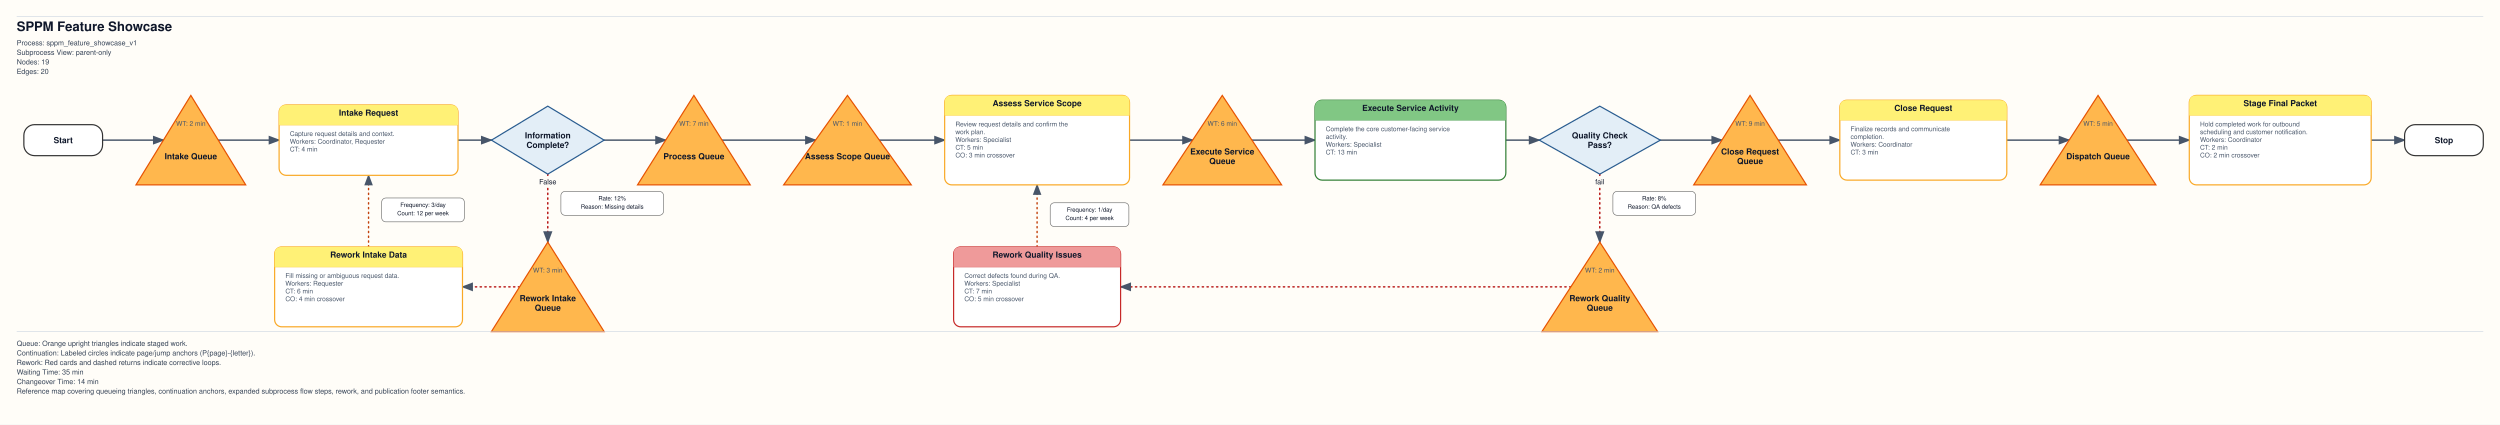
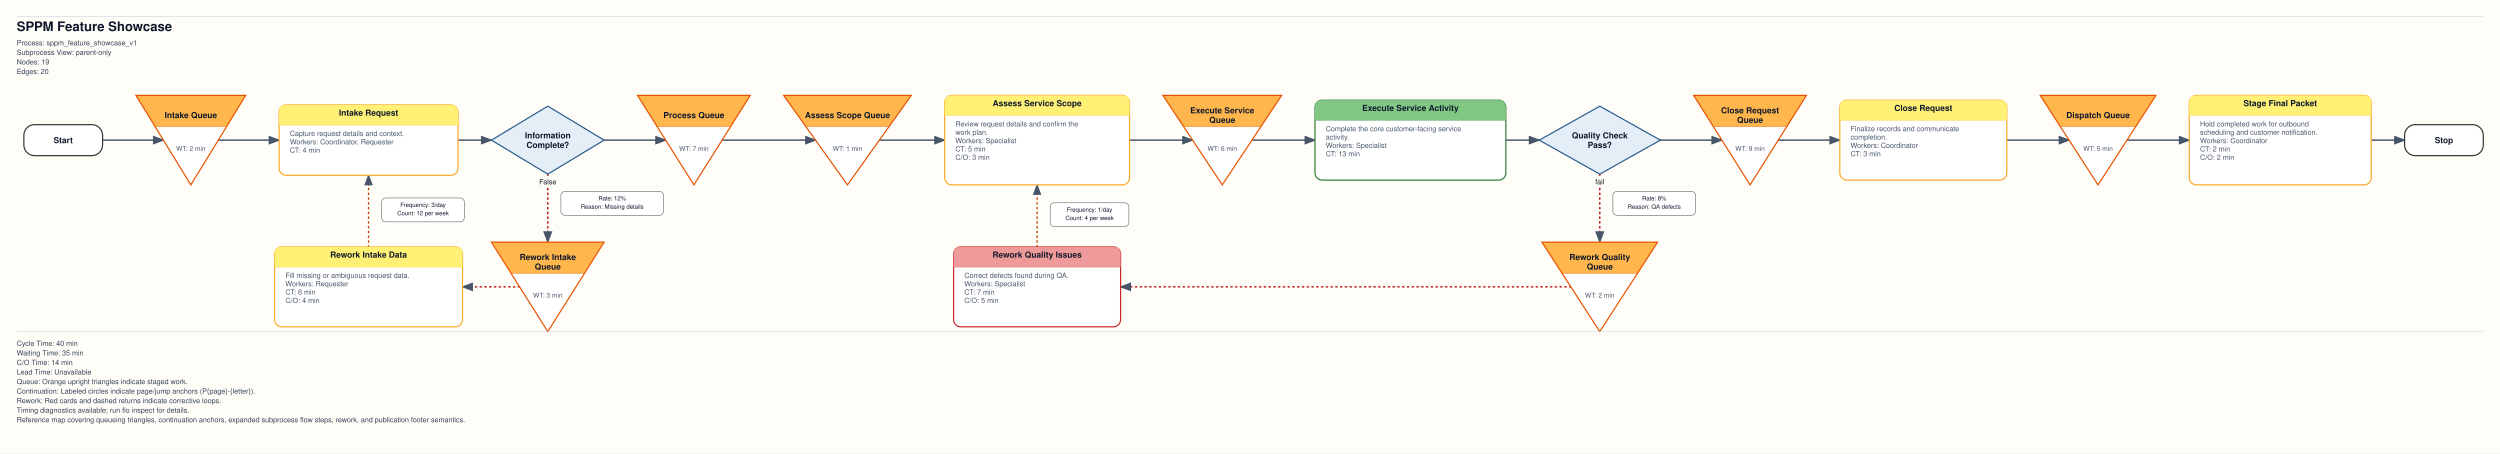
- <svg xmlns="http://www.w3.org/2000/svg" width="4192" height="712" viewBox="0 0 4192 712" data-flo-artifact-kind="svg" data-flo-backend="svg" data-flo-diagram="sppm" data-flo-layout-engine="elk" data-sppm-publication-page-id="main-p1">
+ <svg xmlns="http://www.w3.org/2000/svg" width="4192" height="760" viewBox="0 0 4192 760" data-flo-artifact-kind="svg" data-flo-backend="svg" data-flo-diagram="sppm" data-flo-layout-engine="elk" data-sppm-publication-page-id="main-p1">
  <defs>
    <marker id="flo-sppm-arrow" markerWidth="8" markerHeight="6" refX="7" refY="3" orient="auto" markerUnits="strokeWidth">
      <path d="M0,0 L8,3 L0,6 z" fill="#475569" />
    </marker>
  </defs>
  <rect width="100%" height="100%" fill="#fffdf8" />
  <g data-sppm-publication-band="header">
    <line x1="28.0" y1="28.0" x2="4164.0" y2="28.0" stroke="#cbd5e1" stroke-width="1" />
    <text x="28.0" y="52.0" font-family="Helvetica" font-size="22" font-weight="700" fill="#0f172a">SPPM Feature Showcase</text>
    <text x="28.0" y="76.0" font-family="Helvetica" font-size="12" fill="#334155">Process: sppm_feature_showcase_v1</text>
    <text x="28.0" y="92.0" font-family="Helvetica" font-size="12" fill="#334155">Subprocess View: parent-only</text>
    <text x="28.0" y="108.0" font-family="Helvetica" font-size="12" fill="#334155">Nodes: 19</text>
    <text x="28.0" y="124.0" font-family="Helvetica" font-size="12" fill="#334155">Edges: 20</text>
  </g>
  <g transform="translate(28.0,148.0)">
    <g data-edge-source="assess_scope" data-edge-target="execute_service_wait_queue" data-edge-kind="direct">
      <polyline points="1866.0,87.0 1971.8,87.0" fill="none" stroke="#475569" stroke-width="2.5" stroke-linecap="round" stroke-linejoin="round" marker-end="url(#flo-sppm-arrow)" />
    </g>
    <g data-edge-source="assess_scope_wait_queue" data-edge-target="assess_scope" data-edge-kind="direct">
      <polyline points="1446.5,87.0 1556.0,87.0" fill="none" stroke="#475569" stroke-width="2.5" stroke-linecap="round" stroke-linejoin="round" marker-end="url(#flo-sppm-arrow)" />
    </g>
    <g data-edge-source="complete" data-edge-target="dispatch_queue_wait" data-edge-kind="direct">
      <polyline points="3337.0,87.0 3441.5,87.0" fill="none" stroke="#475569" stroke-width="2.5" stroke-linecap="round" stroke-linejoin="round" marker-end="url(#flo-sppm-arrow)" />
    </g>
    <g data-edge-source="complete_wait_queue" data-edge-target="complete" data-edge-kind="direct">
      <polyline points="2953.8,87.0 3057.0,87.0" fill="none" stroke="#475569" stroke-width="2.5" stroke-linecap="round" stroke-linejoin="round" marker-end="url(#flo-sppm-arrow)" />
    </g>
    <g data-edge-source="dispatch_queue" data-edge-target="stop" data-edge-kind="direct">
      <polyline points="3948.0,87.0 4004.0,87.0" fill="none" stroke="#475569" stroke-width="2.5" stroke-linecap="round" stroke-linejoin="round" marker-end="url(#flo-sppm-arrow)" />
    </g>
    <g data-edge-source="dispatch_queue_wait" data-edge-target="dispatch_queue" data-edge-kind="direct">
      <polyline points="3538.5,87.0 3643.0,87.0" fill="none" stroke="#475569" stroke-width="2.5" stroke-linecap="round" stroke-linejoin="round" marker-end="url(#flo-sppm-arrow)" />
    </g>
    <g data-edge-source="execute_service" data-edge-target="qa" data-edge-kind="direct">
      <polyline points="2497.0,87.0 2553.0,87.0" fill="none" stroke="#475569" stroke-width="2.5" stroke-linecap="round" stroke-linejoin="round" marker-end="url(#flo-sppm-arrow)" />
    </g>
    <g data-edge-source="execute_service_wait_queue" data-edge-target="execute_service" data-edge-kind="direct">
      <polyline points="2071.2,87.0 2177.0,87.0" fill="none" stroke="#475569" stroke-width="2.5" stroke-linecap="round" stroke-linejoin="round" marker-end="url(#flo-sppm-arrow)" />
    </g>
    <g data-edge-source="intake" data-edge-target="triage" data-edge-kind="direct">
      <polyline points="740.0,87.0 796.0,87.0" fill="none" stroke="#475569" stroke-width="2.5" stroke-linecap="round" stroke-linejoin="round" marker-end="url(#flo-sppm-arrow)" />
    </g>
    <g data-edge-source="intake_wait_queue" data-edge-target="intake" data-edge-kind="direct">
      <polyline points="338.0,87.0 440.0,87.0" fill="none" stroke="#475569" stroke-width="2.5" stroke-linecap="round" stroke-linejoin="round" marker-end="url(#flo-sppm-arrow)" />
    </g>
    <g data-edge-source="process_queue" data-edge-target="assess_scope_wait_queue" data-edge-kind="direct">
      <polyline points="1182.8,87.0 1339.5,87.0" fill="none" stroke="#475569" stroke-width="2.5" stroke-linecap="round" stroke-linejoin="round" marker-end="url(#flo-sppm-arrow)" />
    </g>
    <g data-edge-source="qa" data-edge-target="complete_wait_queue" data-edge-kind="direct">
      <polyline points="2756.0,87.0 2859.2,87.0" fill="none" stroke="#475569" stroke-width="2.5" stroke-linecap="round" stroke-linejoin="round" marker-end="url(#flo-sppm-arrow)" />
      <rect x="2645.0" y="72.0" width="28.0" height="18.0" rx="7" fill="#fffdf8" fill-opacity="0.95" />
      <text x="2659.0" y="85.0" text-anchor="middle" font-family="Helvetica" font-size="12" fill="#0f172a">pass</text>
    </g>
    <g data-edge-source="qa" data-edge-target="rework_quality_wait_queue" data-edge-kind="rework" data-edge-rework-variant="branch">
      <polyline points="2654.5,144.0 2654.5,258.0" fill="none" stroke="#b91c1c" stroke-width="2.6" stroke-linecap="round" stroke-linejoin="round" marker-end="url(#flo-sppm-arrow)" stroke-dasharray="2 6" />
      <rect x="2640.5" y="148.0" width="28.0" height="18.0" rx="7" fill="#fffdf8" fill-opacity="0.95" />
      <text x="2654.5" y="161.0" text-anchor="middle" font-family="Helvetica" font-size="12" fill="#0f172a">fail</text>
      <rect x="2676.5" y="173.0" width="138.6" height="40.0" rx="7" fill="#ffffff" stroke="#666666" stroke-width="1" fill-opacity="0.96" />
      <text x="2745.8" y="188.0" text-anchor="middle" font-family="Helvetica" font-size="10" font-weight="400" fill="#0f172a">Rate: 8%</text>
      <text x="2745.8" y="202.0" text-anchor="middle" font-family="Helvetica" font-size="10" font-weight="400" fill="#0f172a">Reason: QA defects</text>
    </g>
    <g data-edge-source="rework_intake" data-edge-target="intake" data-edge-kind="rework" data-edge-rework-variant="return">
      <polyline points="590.0,266.0 590.0,146.0" fill="none" stroke="#c2410c" stroke-width="2.4" stroke-linecap="round" stroke-linejoin="round" marker-end="url(#flo-sppm-arrow)" stroke-dasharray="2 6" />
      <rect x="612.0" y="184.0" width="138.6" height="40.0" rx="7" fill="#ffffff" stroke="#666666" stroke-width="1" fill-opacity="0.96" />
      <text x="681.3" y="199.0" text-anchor="middle" font-family="Helvetica" font-size="10" font-weight="400" fill="#0f172a">Frequency: 3/day</text>
      <text x="681.3" y="213.0" text-anchor="middle" font-family="Helvetica" font-size="10" font-weight="400" fill="#0f172a">Count: 12 per week</text>
    </g>
    <g data-edge-source="rework_intake_wait_queue" data-edge-target="rework_intake" data-edge-kind="rework">
      <polyline points="843.2,333.0 747.5,333.0" fill="none" stroke="#b91c1c" stroke-width="2.5" stroke-linecap="round" stroke-linejoin="round" marker-end="url(#flo-sppm-arrow)" stroke-dasharray="2 6" />
    </g>
    <g data-edge-source="rework_quality" data-edge-target="assess_scope" data-edge-kind="rework" data-edge-rework-variant="return">
      <polyline points="1711.0,266.0 1711.0,162.0" fill="none" stroke="#c2410c" stroke-width="2.4" stroke-linecap="round" stroke-linejoin="round" marker-end="url(#flo-sppm-arrow)" stroke-dasharray="2 6" />
      <rect x="1733.0" y="192.0" width="131.9" height="40.0" rx="7" fill="#ffffff" stroke="#666666" stroke-width="1" fill-opacity="0.96" />
      <text x="1799.0" y="207.0" text-anchor="middle" font-family="Helvetica" font-size="10" font-weight="400" fill="#0f172a">Frequency: 1/day</text>
      <text x="1799.0" y="221.0" text-anchor="middle" font-family="Helvetica" font-size="10" font-weight="400" fill="#0f172a">Count: 4 per week</text>
    </g>
    <g data-edge-source="rework_quality_wait_queue" data-edge-target="rework_quality" data-edge-kind="rework">
      <polyline points="2606.0,333.0 1851.0,333.0" fill="none" stroke="#b91c1c" stroke-width="2.5" stroke-linecap="round" stroke-linejoin="round" marker-end="url(#flo-sppm-arrow)" stroke-dasharray="2 6" />
    </g>
    <g data-edge-source="start" data-edge-target="intake_wait_queue" data-edge-kind="direct">
      <polyline points="144.0,87.0 246.0,87.0" fill="none" stroke="#475569" stroke-width="2.5" stroke-linecap="round" stroke-linejoin="round" marker-end="url(#flo-sppm-arrow)" />
    </g>
    <g data-edge-source="triage" data-edge-target="process_queue" data-edge-kind="direct">
      <polyline points="985.0,87.0 1088.2,87.0" fill="none" stroke="#475569" stroke-width="2.5" stroke-linecap="round" stroke-linejoin="round" marker-end="url(#flo-sppm-arrow)" />
      <rect x="876.5" y="72.0" width="28.0" height="18.0" rx="7" fill="#fffdf8" fill-opacity="0.95" />
      <text x="890.5" y="85.0" text-anchor="middle" font-family="Helvetica" font-size="12" fill="#0f172a">True</text>
    </g>
    <g data-edge-source="triage" data-edge-target="rework_intake_wait_queue" data-edge-kind="rework" data-edge-rework-variant="branch">
      <polyline points="890.5,144.0 890.5,258.0" fill="none" stroke="#b91c1c" stroke-width="2.6" stroke-linecap="round" stroke-linejoin="round" marker-end="url(#flo-sppm-arrow)" stroke-dasharray="2 6" />
      <rect x="873.0" y="148.0" width="35.0" height="18.0" rx="7" fill="#fffdf8" fill-opacity="0.95" />
      <text x="890.5" y="161.0" text-anchor="middle" font-family="Helvetica" font-size="12" fill="#0f172a">False</text>
      <rect x="912.5" y="173.0" width="172.1" height="40.0" rx="7" fill="#ffffff" stroke="#666666" stroke-width="1" fill-opacity="0.96" />
      <text x="998.5" y="188.0" text-anchor="middle" font-family="Helvetica" font-size="10" font-weight="400" fill="#0f172a">Rate: 12%</text>
      <text x="998.5" y="202.0" text-anchor="middle" font-family="Helvetica" font-size="10" font-weight="400" fill="#0f172a">Reason: Missing details</text>
    </g>
    <g data-node-id="start" data-node-kind="start">
      <rect x="12.0" y="61.0" width="132.0" height="52.0" rx="18" fill="#FFFFFF" stroke="#333333" stroke-width="2" />
      <text x="78.0" y="92.0" text-anchor="middle" font-family="Helvetica" font-size="14" font-weight="600" fill="#0f172a">Start</text>
    </g>
    <g data-node-id="intake_wait_queue" data-node-kind="queue">
-       <polygon data-node-queue-body="true" points="200.0,162.0 384.0,162.0 292.0,12.0" fill="#FFB74D" stroke="#E65100" stroke-width="2" />
-       <text x="292.0" y="119.0" text-anchor="middle" font-family="Helvetica" font-size="14" font-weight="600" fill="#0f172a">Intake Queue</text>
-       <text x="292.0" y="63.0" text-anchor="middle" font-family="Helvetica" font-size="11" font-weight="400" fill="#475569">WT: 2 min</text>
+       <polygon data-node-queue-body="true" points="200.0,12.0 384.0,12.0 292.0,162.0" fill="#FFFFFF" stroke="none" />
+       <polygon data-node-queue-color-band="true" points="200.0,12.0 384.0,12.0 351.8,64.5 232.2,64.5" fill="#FFB74D" stroke="none" />
+       <line data-node-queue-divider="true" x1="232.2" y1="64.5" x2="351.8" y2="64.5" stroke="#E65100" stroke-width="1" opacity="0.55" />
+       <polygon data-node-queue-outline="true" points="200.0,12.0 384.0,12.0 292.0,162.0" fill="none" stroke="#E65100" stroke-width="2" />
+       <text x="292.0" y="50.0" text-anchor="middle" font-family="Helvetica" font-size="14" font-weight="600" fill="#0f172a">Intake Queue</text>
+       <text x="292.0" y="105.0" text-anchor="middle" font-family="Helvetica" font-size="11" font-weight="400" fill="#475569">WT: 2 min</text>
    </g>
    <g data-node-id="intake" data-node-kind="task">
      <rect x="440.0" y="28.0" width="300.0" height="118.0" rx="12" fill="white" stroke="#F9A825" stroke-width="2" />
      <path data-node-header="top-rounded" d="M 452.0 28.0 L 728.0 28.0 Q 740.0 28.0 740.0 40.0 L 740.0 62.0 L 440.0 62.0 L 440.0 40.0 Q 440.0 28.0 452.0 28.0 Z" fill="#FFF176" stroke="none" />
      <line x1="440.0" y1="62.0" x2="740.0" y2="62.0" stroke="#F9A825" stroke-width="1" opacity="0.35" />
      <text x="590.0" y="46.0" text-anchor="middle" font-family="Helvetica" font-size="14" font-weight="600" fill="#0f172a">Intake Request</text>
-       <text x="458.0" y="80.0" text-anchor="start" font-family="Helvetica" font-size="11" font-weight="400" fill="#475569">Capture request details and context.</text>
-       <text x="458.0" y="93.0" text-anchor="start" font-family="Helvetica" font-size="11" font-weight="400" fill="#475569">Workers: Coordinator, Requester</text>
-       <text x="458.0" y="106.0" text-anchor="start" font-family="Helvetica" font-size="11" font-weight="400" fill="#475569">CT: 4 min</text>
+       <text x="458.0" y="80.0" text-anchor="start" font-family="Helvetica" font-size="12" font-weight="400" fill="#475569">Capture request details and context.</text>
+       <text x="458.0" y="94.0" text-anchor="start" font-family="Helvetica" font-size="12" font-weight="400" fill="#475569">Workers: Coordinator, Requester</text>
+       <text x="458.0" y="108.0" text-anchor="start" font-family="Helvetica" font-size="12" font-weight="400" fill="#475569">CT: 4 min</text>
    </g>
    <g data-node-id="triage" data-node-kind="decision">
      <polygon points="890.5,30.0 985.0,87.0 890.5,144.0 796.0,87.0" fill="#E3EEF7" stroke="#285B8F" stroke-width="2" />
      <text x="890.5" y="84.0" text-anchor="middle" font-family="Helvetica" font-size="14" font-weight="600" fill="#0f172a">Information</text>
      <text x="890.5" y="100.0" text-anchor="middle" font-family="Helvetica" font-size="14" font-weight="600" fill="#0f172a">Complete?</text>
    </g>
    <g data-node-id="rework_intake_wait_queue" data-node-kind="queue">
-       <polygon data-node-queue-body="true" points="796.0,408.0 985.0,408.0 890.5,258.0" fill="#FFB74D" stroke="#E65100" stroke-width="2" />
-       <text x="890.5" y="357.0" text-anchor="middle" font-family="Helvetica" font-size="14" font-weight="600" fill="#0f172a">Rework Intake</text>
-       <text x="890.5" y="373.0" text-anchor="middle" font-family="Helvetica" font-size="14" font-weight="600" fill="#0f172a">Queue</text>
-       <text x="890.5" y="309.0" text-anchor="middle" font-family="Helvetica" font-size="11" font-weight="400" fill="#475569">WT: 3 min</text>
+       <polygon data-node-queue-body="true" points="796.0,258.0 985.0,258.0 890.5,408.0" fill="#FFFFFF" stroke="none" />
+       <polygon data-node-queue-color-band="true" points="796.0,258.0 985.0,258.0 951.9,310.5 829.1,310.5" fill="#FFB74D" stroke="none" />
+       <line data-node-queue-divider="true" x1="829.1" y1="310.5" x2="951.9" y2="310.5" stroke="#E65100" stroke-width="1" opacity="0.55" />
+       <polygon data-node-queue-outline="true" points="796.0,258.0 985.0,258.0 890.5,408.0" fill="none" stroke="#E65100" stroke-width="2" />
+       <text x="890.5" y="288.0" text-anchor="middle" font-family="Helvetica" font-size="14" font-weight="600" fill="#0f172a">Rework Intake</text>
+       <text x="890.5" y="304.0" text-anchor="middle" font-family="Helvetica" font-size="14" font-weight="600" fill="#0f172a">Queue</text>
+       <text x="890.5" y="351.0" text-anchor="middle" font-family="Helvetica" font-size="11" font-weight="400" fill="#475569">WT: 3 min</text>
    </g>
    <g data-node-id="rework_intake" data-node-kind="task">
      <rect x="432.5" y="266.0" width="315.0" height="134.0" rx="12" fill="white" stroke="#F9A825" stroke-width="2" />
      <path data-node-header="top-rounded" d="M 444.5 266.0 L 735.5 266.0 Q 747.5 266.0 747.5 278.0 L 747.5 300.0 L 432.5 300.0 L 432.5 278.0 Q 432.5 266.0 444.5 266.0 Z" fill="#FFF176" stroke="none" />
      <line x1="432.5" y1="300.0" x2="747.5" y2="300.0" stroke="#F9A825" stroke-width="1" opacity="0.35" />
      <text x="590.0" y="284.0" text-anchor="middle" font-family="Helvetica" font-size="14" font-weight="600" fill="#0f172a">Rework Intake Data</text>
-       <text x="450.5" y="318.0" text-anchor="start" font-family="Helvetica" font-size="11" font-weight="400" fill="#475569">Fill missing or ambiguous request data.</text>
-       <text x="450.5" y="331.0" text-anchor="start" font-family="Helvetica" font-size="11" font-weight="400" fill="#475569">Workers: Requester</text>
-       <text x="450.5" y="344.0" text-anchor="start" font-family="Helvetica" font-size="11" font-weight="400" fill="#475569">CT: 6 min</text>
-       <text x="450.5" y="357.0" text-anchor="start" font-family="Helvetica" font-size="11" font-weight="400" fill="#475569">CO: 4 min crossover</text>
+       <text x="450.5" y="318.0" text-anchor="start" font-family="Helvetica" font-size="12" font-weight="400" fill="#475569">Fill missing or ambiguous request data.</text>
+       <text x="450.5" y="332.0" text-anchor="start" font-family="Helvetica" font-size="12" font-weight="400" fill="#475569">Workers: Requester</text>
+       <text x="450.5" y="346.0" text-anchor="start" font-family="Helvetica" font-size="12" font-weight="400" fill="#475569">CT: 6 min</text>
+       <text x="450.5" y="360.0" text-anchor="start" font-family="Helvetica" font-size="12" font-weight="400" fill="#475569">C/O: 4 min</text>
    </g>
    <g data-node-id="process_queue" data-node-kind="queue">
-       <polygon data-node-queue-body="true" points="1041.0,162.0 1230.0,162.0 1135.5,12.0" fill="#FFB74D" stroke="#E65100" stroke-width="2" />
-       <text x="1135.5" y="119.0" text-anchor="middle" font-family="Helvetica" font-size="14" font-weight="600" fill="#0f172a">Process Queue</text>
-       <text x="1135.5" y="63.0" text-anchor="middle" font-family="Helvetica" font-size="11" font-weight="400" fill="#475569">WT: 7 min</text>
+       <polygon data-node-queue-body="true" points="1041.0,12.0 1230.0,12.0 1135.5,162.0" fill="#FFFFFF" stroke="none" />
+       <polygon data-node-queue-color-band="true" points="1041.0,12.0 1230.0,12.0 1196.9,64.5 1074.1,64.5" fill="#FFB74D" stroke="none" />
+       <line data-node-queue-divider="true" x1="1074.1" y1="64.5" x2="1196.9" y2="64.5" stroke="#E65100" stroke-width="1" opacity="0.55" />
+       <polygon data-node-queue-outline="true" points="1041.0,12.0 1230.0,12.0 1135.5,162.0" fill="none" stroke="#E65100" stroke-width="2" />
+       <text x="1135.5" y="50.0" text-anchor="middle" font-family="Helvetica" font-size="14" font-weight="600" fill="#0f172a">Process Queue</text>
+       <text x="1135.5" y="105.0" text-anchor="middle" font-family="Helvetica" font-size="11" font-weight="400" fill="#475569">WT: 7 min</text>
    </g>
    <g data-node-id="assess_scope_wait_queue" data-node-kind="queue">
-       <polygon data-node-queue-body="true" points="1286.0,162.0 1500.0,162.0 1393.0,12.0" fill="#FFB74D" stroke="#E65100" stroke-width="2" />
-       <text x="1393.0" y="119.0" text-anchor="middle" font-family="Helvetica" font-size="14" font-weight="600" fill="#0f172a">Assess Scope Queue</text>
-       <text x="1393.0" y="63.0" text-anchor="middle" font-family="Helvetica" font-size="11" font-weight="400" fill="#475569">WT: 1 min</text>
+       <polygon data-node-queue-body="true" points="1286.0,12.0 1500.0,12.0 1393.0,162.0" fill="#FFFFFF" stroke="none" />
+       <polygon data-node-queue-color-band="true" points="1286.0,12.0 1500.0,12.0 1462.5,64.5 1323.5,64.5" fill="#FFB74D" stroke="none" />
+       <line data-node-queue-divider="true" x1="1323.5" y1="64.5" x2="1462.5" y2="64.5" stroke="#E65100" stroke-width="1" opacity="0.55" />
+       <polygon data-node-queue-outline="true" points="1286.0,12.0 1500.0,12.0 1393.0,162.0" fill="none" stroke="#E65100" stroke-width="2" />
+       <text x="1393.0" y="50.0" text-anchor="middle" font-family="Helvetica" font-size="14" font-weight="600" fill="#0f172a">Assess Scope Queue</text>
+       <text x="1393.0" y="105.0" text-anchor="middle" font-family="Helvetica" font-size="11" font-weight="400" fill="#475569">WT: 1 min</text>
    </g>
    <g data-node-id="assess_scope" data-node-kind="task">
      <rect x="1556.0" y="12.0" width="310.0" height="150.0" rx="12" fill="white" stroke="#F9A825" stroke-width="2" />
      <path data-node-header="top-rounded" d="M 1568.0 12.0 L 1854.0 12.0 Q 1866.0 12.0 1866.0 24.0 L 1866.0 46.0 L 1556.0 46.0 L 1556.0 24.0 Q 1556.0 12.0 1568.0 12.0 Z" fill="#FFF176" stroke="none" />
      <line x1="1556.0" y1="46.0" x2="1866.0" y2="46.0" stroke="#F9A825" stroke-width="1" opacity="0.35" />
      <text x="1711.0" y="30.0" text-anchor="middle" font-family="Helvetica" font-size="14" font-weight="600" fill="#0f172a">Assess Service Scope</text>
-       <text x="1574.0" y="64.0" text-anchor="start" font-family="Helvetica" font-size="11" font-weight="400" fill="#475569">Review request details and confirm the</text>
-       <text x="1574.0" y="77.0" text-anchor="start" font-family="Helvetica" font-size="11" font-weight="400" fill="#475569">work plan.</text>
-       <text x="1574.0" y="90.0" text-anchor="start" font-family="Helvetica" font-size="11" font-weight="400" fill="#475569">Workers: Specialist</text>
-       <text x="1574.0" y="103.0" text-anchor="start" font-family="Helvetica" font-size="11" font-weight="400" fill="#475569">CT: 5 min</text>
-       <text x="1574.0" y="116.0" text-anchor="start" font-family="Helvetica" font-size="11" font-weight="400" fill="#475569">CO: 3 min crossover</text>
+       <text x="1574.0" y="64.0" text-anchor="start" font-family="Helvetica" font-size="12" font-weight="400" fill="#475569">Review request details and confirm the</text>
+       <text x="1574.0" y="78.0" text-anchor="start" font-family="Helvetica" font-size="12" font-weight="400" fill="#475569">work plan.</text>
+       <text x="1574.0" y="92.0" text-anchor="start" font-family="Helvetica" font-size="12" font-weight="400" fill="#475569">Workers: Specialist</text>
+       <text x="1574.0" y="106.0" text-anchor="start" font-family="Helvetica" font-size="12" font-weight="400" fill="#475569">CT: 5 min</text>
+       <text x="1574.0" y="120.0" text-anchor="start" font-family="Helvetica" font-size="12" font-weight="400" fill="#475569">C/O: 3 min</text>
    </g>
    <g data-node-id="execute_service_wait_queue" data-node-kind="queue">
-       <polygon data-node-queue-body="true" points="1922.0,162.0 2121.0,162.0 2021.5,12.0" fill="#FFB74D" stroke="#E65100" stroke-width="2" />
-       <text x="2021.5" y="111.0" text-anchor="middle" font-family="Helvetica" font-size="14" font-weight="600" fill="#0f172a">Execute Service</text>
-       <text x="2021.5" y="127.0" text-anchor="middle" font-family="Helvetica" font-size="14" font-weight="600" fill="#0f172a">Queue</text>
-       <text x="2021.5" y="63.0" text-anchor="middle" font-family="Helvetica" font-size="11" font-weight="400" fill="#475569">WT: 6 min</text>
+       <polygon data-node-queue-body="true" points="1922.0,12.0 2121.0,12.0 2021.5,162.0" fill="#FFFFFF" stroke="none" />
+       <polygon data-node-queue-color-band="true" points="1922.0,12.0 2121.0,12.0 2086.2,64.5 1956.8,64.5" fill="#FFB74D" stroke="none" />
+       <line data-node-queue-divider="true" x1="1956.8" y1="64.5" x2="2086.2" y2="64.5" stroke="#E65100" stroke-width="1" opacity="0.55" />
+       <polygon data-node-queue-outline="true" points="1922.0,12.0 2121.0,12.0 2021.5,162.0" fill="none" stroke="#E65100" stroke-width="2" />
+       <text x="2021.5" y="42.0" text-anchor="middle" font-family="Helvetica" font-size="14" font-weight="600" fill="#0f172a">Execute Service</text>
+       <text x="2021.5" y="58.0" text-anchor="middle" font-family="Helvetica" font-size="14" font-weight="600" fill="#0f172a">Queue</text>
+       <text x="2021.5" y="105.0" text-anchor="middle" font-family="Helvetica" font-size="11" font-weight="400" fill="#475569">WT: 6 min</text>
    </g>
    <g data-node-id="execute_service" data-node-kind="task">
      <rect x="2177.0" y="20.0" width="320.0" height="134.0" rx="12" fill="white" stroke="#2E7D32" stroke-width="2" />
      <path data-node-header="top-rounded" d="M 2189.0 20.0 L 2485.0 20.0 Q 2497.0 20.0 2497.0 32.0 L 2497.0 54.0 L 2177.0 54.0 L 2177.0 32.0 Q 2177.0 20.0 2189.0 20.0 Z" fill="#81C784" stroke="none" />
      <line x1="2177.0" y1="54.0" x2="2497.0" y2="54.0" stroke="#2E7D32" stroke-width="1" opacity="0.35" />
      <text x="2337.0" y="38.0" text-anchor="middle" font-family="Helvetica" font-size="14" font-weight="600" fill="#0f172a">Execute Service Activity</text>
-       <text x="2195.0" y="72.0" text-anchor="start" font-family="Helvetica" font-size="11" font-weight="400" fill="#475569">Complete the core customer-facing service</text>
-       <text x="2195.0" y="85.0" text-anchor="start" font-family="Helvetica" font-size="11" font-weight="400" fill="#475569">activity.</text>
-       <text x="2195.0" y="98.0" text-anchor="start" font-family="Helvetica" font-size="11" font-weight="400" fill="#475569">Workers: Specialist</text>
-       <text x="2195.0" y="111.0" text-anchor="start" font-family="Helvetica" font-size="11" font-weight="400" fill="#475569">CT: 13 min</text>
+       <text x="2195.0" y="72.0" text-anchor="start" font-family="Helvetica" font-size="12" font-weight="400" fill="#475569">Complete the core customer-facing service</text>
+       <text x="2195.0" y="86.0" text-anchor="start" font-family="Helvetica" font-size="12" font-weight="400" fill="#475569">activity.</text>
+       <text x="2195.0" y="100.0" text-anchor="start" font-family="Helvetica" font-size="12" font-weight="400" fill="#475569">Workers: Specialist</text>
+       <text x="2195.0" y="114.0" text-anchor="start" font-family="Helvetica" font-size="12" font-weight="400" fill="#475569">CT: 13 min</text>
    </g>
    <g data-node-id="qa" data-node-kind="decision">
      <polygon points="2654.5,30.0 2756.0,87.0 2654.5,144.0 2553.0,87.0" fill="#E3EEF7" stroke="#285B8F" stroke-width="2" />
      <text x="2654.5" y="84.0" text-anchor="middle" font-family="Helvetica" font-size="14" font-weight="600" fill="#0f172a">Quality Check</text>
      <text x="2654.5" y="100.0" text-anchor="middle" font-family="Helvetica" font-size="14" font-weight="600" fill="#0f172a">Pass?</text>
    </g>
    <g data-node-id="rework_quality_wait_queue" data-node-kind="queue">
-       <polygon data-node-queue-body="true" points="2557.5,408.0 2751.5,408.0 2654.5,258.0" fill="#FFB74D" stroke="#E65100" stroke-width="2" />
-       <text x="2654.5" y="357.0" text-anchor="middle" font-family="Helvetica" font-size="14" font-weight="600" fill="#0f172a">Rework Quality</text>
-       <text x="2654.5" y="373.0" text-anchor="middle" font-family="Helvetica" font-size="14" font-weight="600" fill="#0f172a">Queue</text>
-       <text x="2654.5" y="309.0" text-anchor="middle" font-family="Helvetica" font-size="11" font-weight="400" fill="#475569">WT: 2 min</text>
+       <polygon data-node-queue-body="true" points="2557.5,258.0 2751.5,258.0 2654.5,408.0" fill="#FFFFFF" stroke="none" />
+       <polygon data-node-queue-color-band="true" points="2557.5,258.0 2751.5,258.0 2717.6,310.5 2591.4,310.5" fill="#FFB74D" stroke="none" />
+       <line data-node-queue-divider="true" x1="2591.4" y1="310.5" x2="2717.6" y2="310.5" stroke="#E65100" stroke-width="1" opacity="0.55" />
+       <polygon data-node-queue-outline="true" points="2557.5,258.0 2751.5,258.0 2654.5,408.0" fill="none" stroke="#E65100" stroke-width="2" />
+       <text x="2654.5" y="288.0" text-anchor="middle" font-family="Helvetica" font-size="14" font-weight="600" fill="#0f172a">Rework Quality</text>
+       <text x="2654.5" y="304.0" text-anchor="middle" font-family="Helvetica" font-size="14" font-weight="600" fill="#0f172a">Queue</text>
+       <text x="2654.5" y="351.0" text-anchor="middle" font-family="Helvetica" font-size="11" font-weight="400" fill="#475569">WT: 2 min</text>
    </g>
    <g data-node-id="rework_quality" data-node-kind="task">
      <rect x="1571.0" y="266.0" width="280.0" height="134.0" rx="12" fill="white" stroke="#C62828" stroke-width="2" />
      <path data-node-header="top-rounded" d="M 1583.0 266.0 L 1839.0 266.0 Q 1851.0 266.0 1851.0 278.0 L 1851.0 300.0 L 1571.0 300.0 L 1571.0 278.0 Q 1571.0 266.0 1583.0 266.0 Z" fill="#EF9A9A" stroke="none" />
      <line x1="1571.0" y1="300.0" x2="1851.0" y2="300.0" stroke="#C62828" stroke-width="1" opacity="0.35" />
      <text x="1711.0" y="284.0" text-anchor="middle" font-family="Helvetica" font-size="14" font-weight="600" fill="#0f172a">Rework Quality Issues</text>
-       <text x="1589.0" y="318.0" text-anchor="start" font-family="Helvetica" font-size="11" font-weight="400" fill="#475569">Correct defects found during QA.</text>
-       <text x="1589.0" y="331.0" text-anchor="start" font-family="Helvetica" font-size="11" font-weight="400" fill="#475569">Workers: Specialist</text>
-       <text x="1589.0" y="344.0" text-anchor="start" font-family="Helvetica" font-size="11" font-weight="400" fill="#475569">CT: 7 min</text>
-       <text x="1589.0" y="357.0" text-anchor="start" font-family="Helvetica" font-size="11" font-weight="400" fill="#475569">CO: 5 min crossover</text>
+       <text x="1589.0" y="318.0" text-anchor="start" font-family="Helvetica" font-size="12" font-weight="400" fill="#475569">Correct defects found during QA.</text>
+       <text x="1589.0" y="332.0" text-anchor="start" font-family="Helvetica" font-size="12" font-weight="400" fill="#475569">Workers: Specialist</text>
+       <text x="1589.0" y="346.0" text-anchor="start" font-family="Helvetica" font-size="12" font-weight="400" fill="#475569">CT: 7 min</text>
+       <text x="1589.0" y="360.0" text-anchor="start" font-family="Helvetica" font-size="12" font-weight="400" fill="#475569">C/O: 5 min</text>
    </g>
    <g data-node-id="complete_wait_queue" data-node-kind="queue">
-       <polygon data-node-queue-body="true" points="2812.0,162.0 3001.0,162.0 2906.5,12.0" fill="#FFB74D" stroke="#E65100" stroke-width="2" />
-       <text x="2906.5" y="111.0" text-anchor="middle" font-family="Helvetica" font-size="14" font-weight="600" fill="#0f172a">Close Request</text>
-       <text x="2906.5" y="127.0" text-anchor="middle" font-family="Helvetica" font-size="14" font-weight="600" fill="#0f172a">Queue</text>
-       <text x="2906.5" y="63.0" text-anchor="middle" font-family="Helvetica" font-size="11" font-weight="400" fill="#475569">WT: 9 min</text>
+       <polygon data-node-queue-body="true" points="2812.0,12.0 3001.0,12.0 2906.5,162.0" fill="#FFFFFF" stroke="none" />
+       <polygon data-node-queue-color-band="true" points="2812.0,12.0 3001.0,12.0 2967.9,64.5 2845.1,64.5" fill="#FFB74D" stroke="none" />
+       <line data-node-queue-divider="true" x1="2845.1" y1="64.5" x2="2967.9" y2="64.5" stroke="#E65100" stroke-width="1" opacity="0.55" />
+       <polygon data-node-queue-outline="true" points="2812.0,12.0 3001.0,12.0 2906.5,162.0" fill="none" stroke="#E65100" stroke-width="2" />
+       <text x="2906.5" y="42.0" text-anchor="middle" font-family="Helvetica" font-size="14" font-weight="600" fill="#0f172a">Close Request</text>
+       <text x="2906.5" y="58.0" text-anchor="middle" font-family="Helvetica" font-size="14" font-weight="600" fill="#0f172a">Queue</text>
+       <text x="2906.5" y="105.0" text-anchor="middle" font-family="Helvetica" font-size="11" font-weight="400" fill="#475569">WT: 9 min</text>
    </g>
    <g data-node-id="complete" data-node-kind="task">
      <rect x="3057.0" y="20.0" width="280.0" height="134.0" rx="12" fill="white" stroke="#F9A825" stroke-width="2" />
      <path data-node-header="top-rounded" d="M 3069.0 20.0 L 3325.0 20.0 Q 3337.0 20.0 3337.0 32.0 L 3337.0 54.0 L 3057.0 54.0 L 3057.0 32.0 Q 3057.0 20.0 3069.0 20.0 Z" fill="#FFF176" stroke="none" />
      <line x1="3057.0" y1="54.0" x2="3337.0" y2="54.0" stroke="#F9A825" stroke-width="1" opacity="0.35" />
      <text x="3197.0" y="38.0" text-anchor="middle" font-family="Helvetica" font-size="14" font-weight="600" fill="#0f172a">Close Request</text>
-       <text x="3075.0" y="72.0" text-anchor="start" font-family="Helvetica" font-size="11" font-weight="400" fill="#475569">Finalize records and communicate</text>
-       <text x="3075.0" y="85.0" text-anchor="start" font-family="Helvetica" font-size="11" font-weight="400" fill="#475569">completion.</text>
-       <text x="3075.0" y="98.0" text-anchor="start" font-family="Helvetica" font-size="11" font-weight="400" fill="#475569">Workers: Coordinator</text>
-       <text x="3075.0" y="111.0" text-anchor="start" font-family="Helvetica" font-size="11" font-weight="400" fill="#475569">CT: 3 min</text>
+       <text x="3075.0" y="72.0" text-anchor="start" font-family="Helvetica" font-size="12" font-weight="400" fill="#475569">Finalize records and communicate</text>
+       <text x="3075.0" y="86.0" text-anchor="start" font-family="Helvetica" font-size="12" font-weight="400" fill="#475569">completion.</text>
+       <text x="3075.0" y="100.0" text-anchor="start" font-family="Helvetica" font-size="12" font-weight="400" fill="#475569">Workers: Coordinator</text>
+       <text x="3075.0" y="114.0" text-anchor="start" font-family="Helvetica" font-size="12" font-weight="400" fill="#475569">CT: 3 min</text>
    </g>
    <g data-node-id="dispatch_queue_wait" data-node-kind="queue">
-       <polygon data-node-queue-body="true" points="3393.0,162.0 3587.0,162.0 3490.0,12.0" fill="#FFB74D" stroke="#E65100" stroke-width="2" />
-       <text x="3490.0" y="119.0" text-anchor="middle" font-family="Helvetica" font-size="14" font-weight="600" fill="#0f172a">Dispatch Queue</text>
-       <text x="3490.0" y="63.0" text-anchor="middle" font-family="Helvetica" font-size="11" font-weight="400" fill="#475569">WT: 5 min</text>
+       <polygon data-node-queue-body="true" points="3393.0,12.0 3587.0,12.0 3490.0,162.0" fill="#FFFFFF" stroke="none" />
+       <polygon data-node-queue-color-band="true" points="3393.0,12.0 3587.0,12.0 3553.1,64.5 3426.9,64.5" fill="#FFB74D" stroke="none" />
+       <line data-node-queue-divider="true" x1="3426.9" y1="64.5" x2="3553.1" y2="64.5" stroke="#E65100" stroke-width="1" opacity="0.55" />
+       <polygon data-node-queue-outline="true" points="3393.0,12.0 3587.0,12.0 3490.0,162.0" fill="none" stroke="#E65100" stroke-width="2" />
+       <text x="3490.0" y="50.0" text-anchor="middle" font-family="Helvetica" font-size="14" font-weight="600" fill="#0f172a">Dispatch Queue</text>
+       <text x="3490.0" y="105.0" text-anchor="middle" font-family="Helvetica" font-size="11" font-weight="400" fill="#475569">WT: 5 min</text>
    </g>
    <g data-node-id="dispatch_queue" data-node-kind="task">
      <rect x="3643.0" y="12.0" width="305.0" height="150.0" rx="12" fill="white" stroke="#F9A825" stroke-width="2" />
      <path data-node-header="top-rounded" d="M 3655.0 12.0 L 3936.0 12.0 Q 3948.0 12.0 3948.0 24.0 L 3948.0 46.0 L 3643.0 46.0 L 3643.0 24.0 Q 3643.0 12.0 3655.0 12.0 Z" fill="#FFF176" stroke="none" />
      <line x1="3643.0" y1="46.0" x2="3948.0" y2="46.0" stroke="#F9A825" stroke-width="1" opacity="0.35" />
      <text x="3795.5" y="30.0" text-anchor="middle" font-family="Helvetica" font-size="14" font-weight="600" fill="#0f172a">Stage Final Packet</text>
-       <text x="3661.0" y="64.0" text-anchor="start" font-family="Helvetica" font-size="11" font-weight="400" fill="#475569">Hold completed work for outbound</text>
-       <text x="3661.0" y="77.0" text-anchor="start" font-family="Helvetica" font-size="11" font-weight="400" fill="#475569">scheduling and customer notification.</text>
-       <text x="3661.0" y="90.0" text-anchor="start" font-family="Helvetica" font-size="11" font-weight="400" fill="#475569">Workers: Coordinator</text>
-       <text x="3661.0" y="103.0" text-anchor="start" font-family="Helvetica" font-size="11" font-weight="400" fill="#475569">CT: 2 min</text>
-       <text x="3661.0" y="116.0" text-anchor="start" font-family="Helvetica" font-size="11" font-weight="400" fill="#475569">CO: 2 min crossover</text>
+       <text x="3661.0" y="64.0" text-anchor="start" font-family="Helvetica" font-size="12" font-weight="400" fill="#475569">Hold completed work for outbound</text>
+       <text x="3661.0" y="78.0" text-anchor="start" font-family="Helvetica" font-size="12" font-weight="400" fill="#475569">scheduling and customer notification.</text>
+       <text x="3661.0" y="92.0" text-anchor="start" font-family="Helvetica" font-size="12" font-weight="400" fill="#475569">Workers: Coordinator</text>
+       <text x="3661.0" y="106.0" text-anchor="start" font-family="Helvetica" font-size="12" font-weight="400" fill="#475569">CT: 2 min</text>
+       <text x="3661.0" y="120.0" text-anchor="start" font-family="Helvetica" font-size="12" font-weight="400" fill="#475569">C/O: 2 min</text>
    </g>
    <g data-node-id="stop" data-node-kind="end">
      <rect x="4004.0" y="61.0" width="132.0" height="52.0" rx="18" fill="#FFFFFF" stroke="#333333" stroke-width="2" />
      <text x="4070.0" y="92.0" text-anchor="middle" font-family="Helvetica" font-size="14" font-weight="600" fill="#0f172a">Stop</text>
    </g>
  </g>
  <g data-sppm-publication-band="footer">
    <line x1="28.0" y1="556.0" x2="4164.0" y2="556.0" stroke="#cbd5e1" stroke-width="1" />
-     <text x="28.0" y="580.0" font-family="Helvetica" font-size="12" fill="#334155">Queue: Orange upright triangles indicate staged work.</text>
-     <text x="28.0" y="596.0" font-family="Helvetica" font-size="12" fill="#334155">Continuation: Labeled circles indicate page/jump anchors (P{page}-{letter}).</text>
-     <text x="28.0" y="612.0" font-family="Helvetica" font-size="12" fill="#334155">Rework: Red cards and dashed returns indicate corrective loops.</text>
-     <text x="28.0" y="628.0" font-family="Helvetica" font-size="12" fill="#334155">Waiting Time: 35 min</text>
-     <text x="28.0" y="644.0" font-family="Helvetica" font-size="12" fill="#334155">Changeover Time: 14 min</text>
-     <text x="28.0" y="660.0" font-family="Helvetica" font-size="12" fill="#334155">Reference map covering queueing triangles, continuation anchors, expanded subprocess flow steps, rework, and publication footer semantics.</text>
+     <text x="28.0" y="580.0" font-family="Helvetica" font-size="12" fill="#334155">Cycle Time: 40 min</text>
+     <text x="28.0" y="596.0" font-family="Helvetica" font-size="12" fill="#334155">Waiting Time: 35 min</text>
+     <text x="28.0" y="612.0" font-family="Helvetica" font-size="12" fill="#334155">C/O Time: 14 min</text>
+     <text x="28.0" y="628.0" font-family="Helvetica" font-size="12" fill="#334155">Lead Time: Unavailable</text>
+     <text x="28.0" y="644.0" font-family="Helvetica" font-size="12" fill="#334155">Queue: Orange upright triangles indicate staged work.</text>
+     <text x="28.0" y="660.0" font-family="Helvetica" font-size="12" fill="#334155">Continuation: Labeled circles indicate page/jump anchors (P{page}-{letter}).</text>
+     <text x="28.0" y="676.0" font-family="Helvetica" font-size="12" fill="#334155">Rework: Red cards and dashed returns indicate corrective loops.</text>
+     <text x="28.0" y="692.0" font-family="Helvetica" font-size="12" fill="#334155">Timing diagnostics available; run flo inspect for details.</text>
+     <text x="28.0" y="708.0" font-family="Helvetica" font-size="12" fill="#334155">Reference map covering queueing triangles, continuation anchors, expanded subprocess flow steps, rework, and publication footer semantics.</text>
  </g>
</svg>
